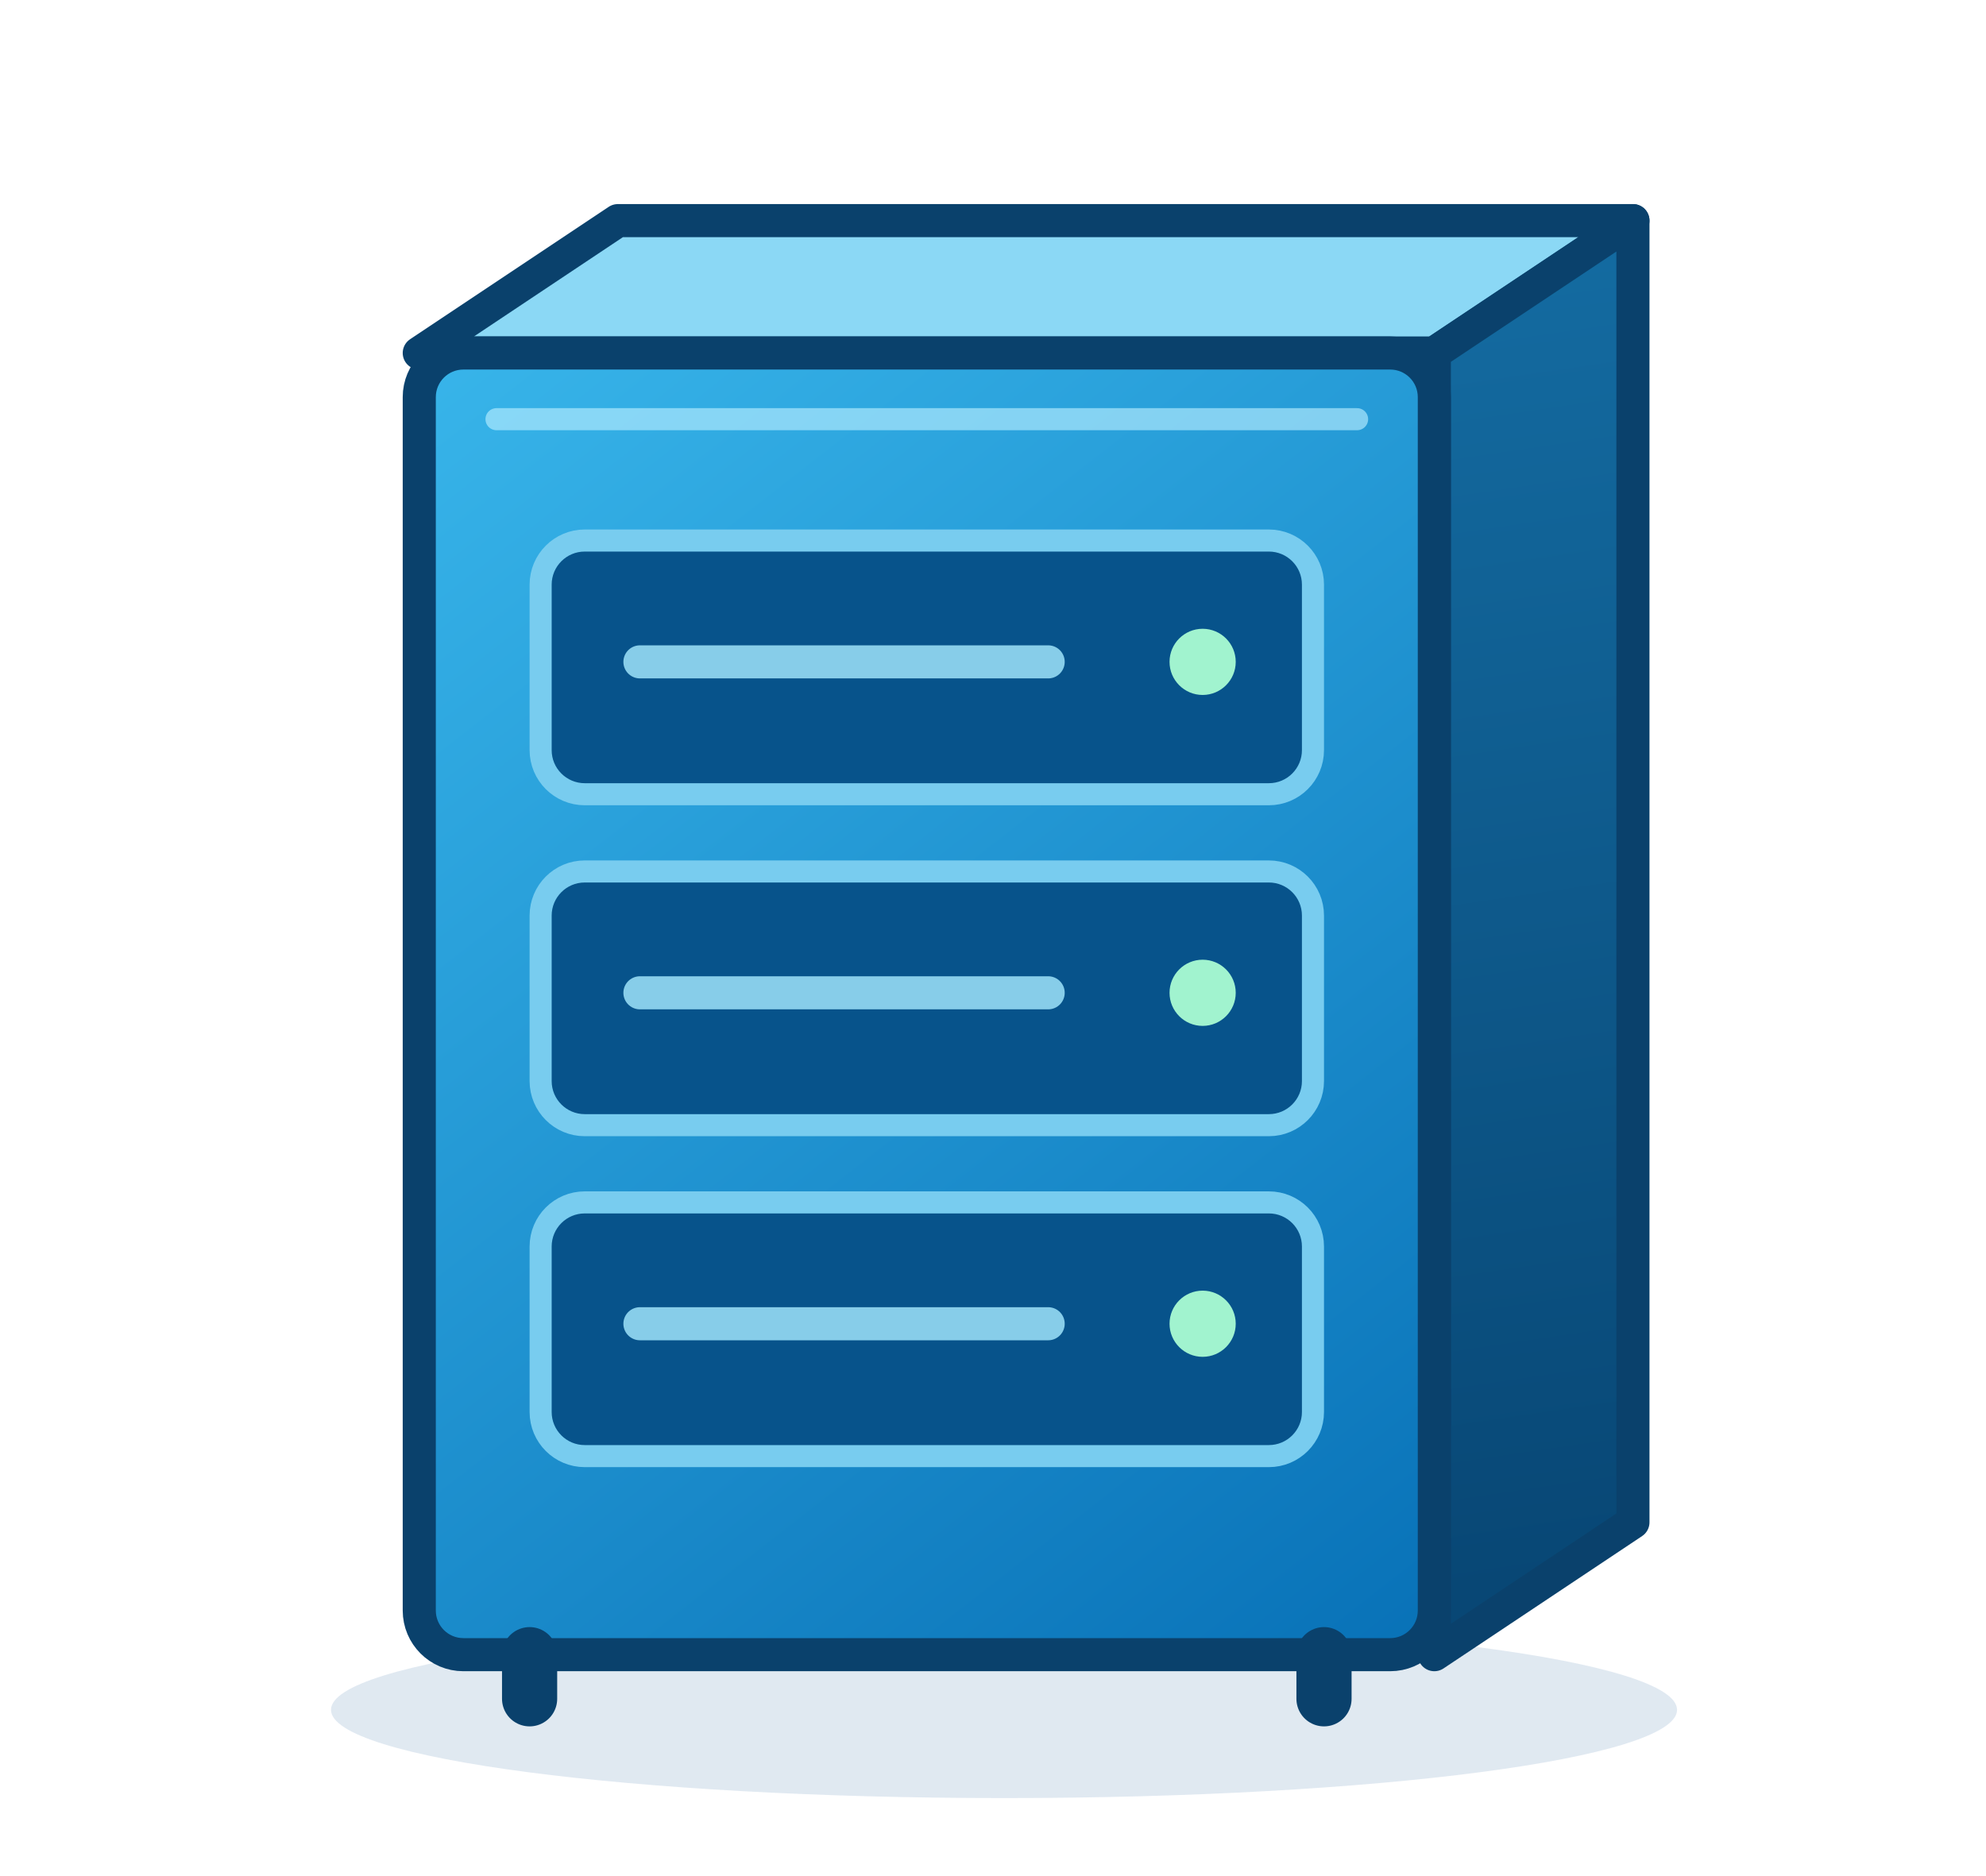
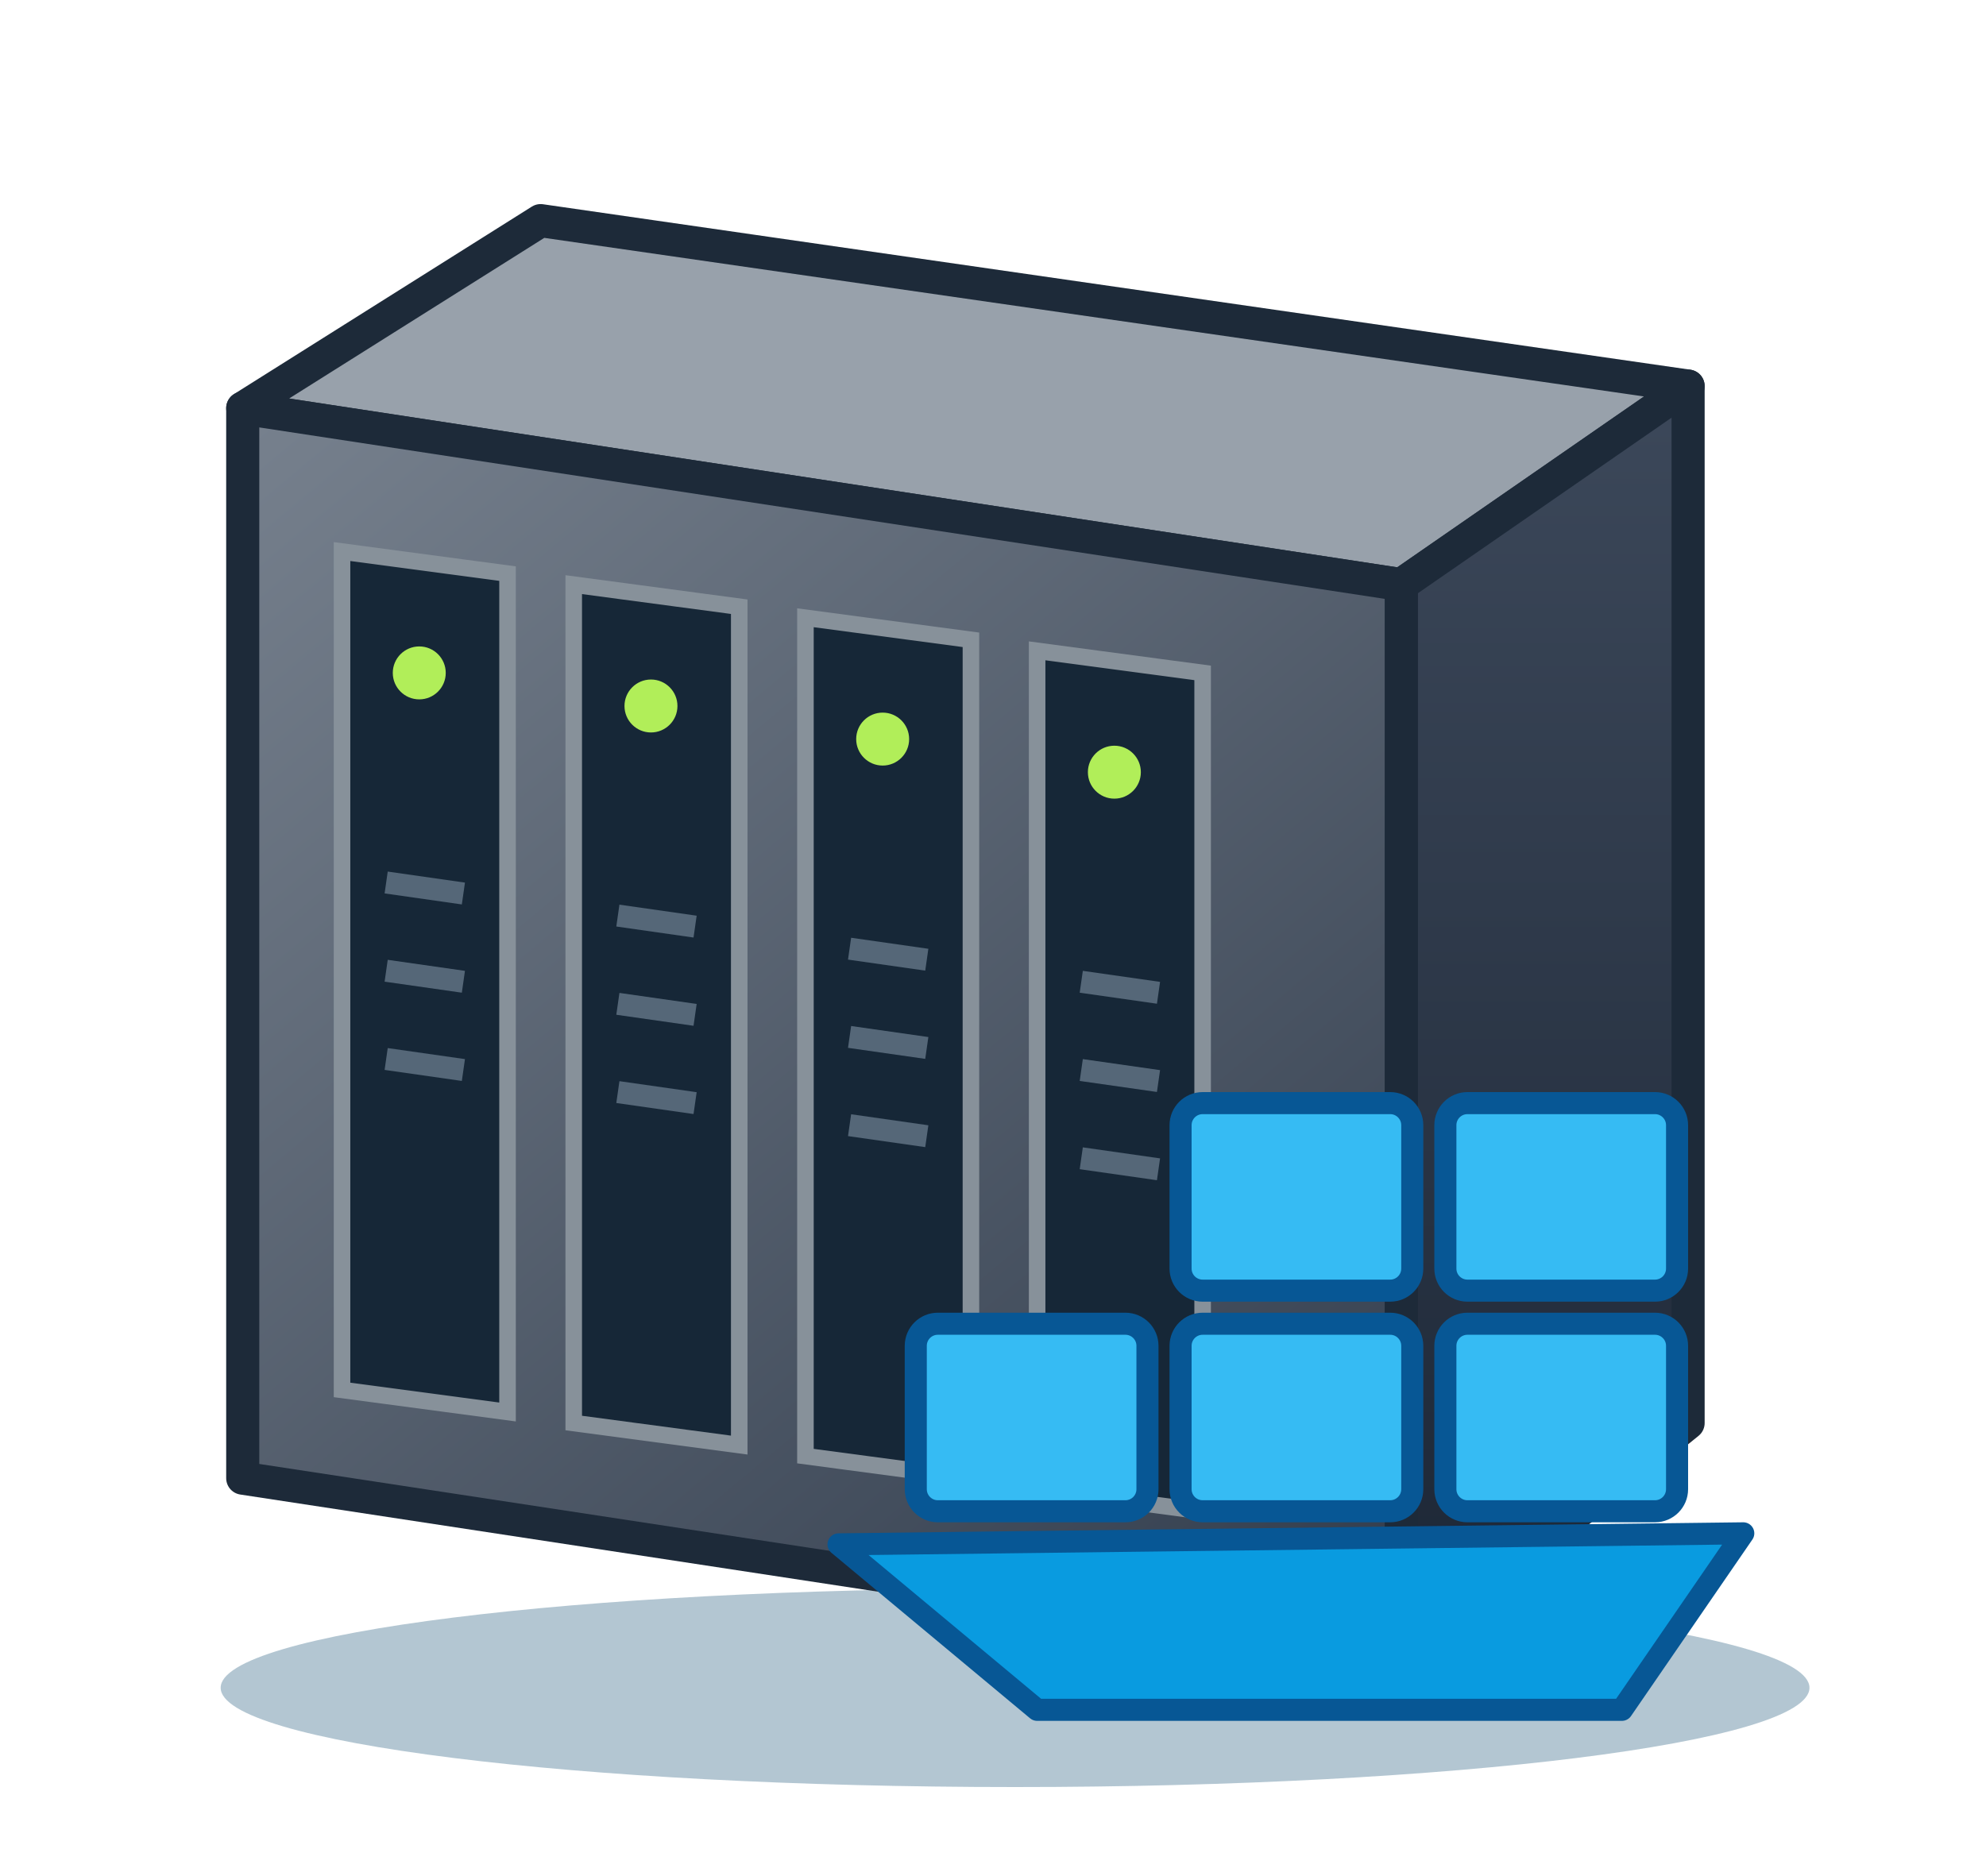
<svg xmlns="http://www.w3.org/2000/svg" viewBox="0 0 180 170" fill="none">
  <defs>
-     <linearGradient id="case" x1="38" y1="32" x2="130" y2="150" gradientUnits="userSpaceOnUse">
-       <stop stop-color="#38b5ea" />
-       <stop offset="1" stop-color="#0871b7" />
+     <linearGradient id="front" x1="30" y1="30" x2="130" y2="150" gradientUnits="userSpaceOnUse">
+       <stop stop-color="#77818e" />
+       <stop offset="1" stop-color="#303b4b" />
    </linearGradient>
-     <linearGradient id="edge" x1="130" y1="20" x2="148" y2="142" gradientUnits="userSpaceOnUse">
-       <stop stop-color="#146ca2" />
-       <stop offset="1" stop-color="#084775" />
+     <linearGradient id="side" x2="0" y2="1">
+       <stop stop-color="#3c485a" />
+       <stop offset="1" stop-color="#1c2635" />
    </linearGradient>
  </defs>
-   <ellipse cx="91" cy="155" rx="61" ry="8" fill="#125495" opacity=".13" />
-   <g stroke="#0a416c" stroke-width="3" stroke-linejoin="round">
-     <path d="m38 32 18-12h92l-18 12Z" fill="#8bd8f5" />
-     <path d="m130 32 18-12v118l-18 12Z" fill="url(#edge)" />
-     <rect x="38" y="32" width="92" height="118" rx="4" fill="url(#case)" />
+   <ellipse cx="92" cy="153" rx="72" ry="9" fill="#004168" opacity=".3" />
+   <path d="m22 37 27-17 104 15-26 18Z" fill="#98a1ab" stroke="#1d2a39" stroke-width="3" stroke-linejoin="round" />
+   <path d="m127 53 26-18v94l-26 21Z" fill="url(#side)" stroke="#1d2a39" stroke-width="3" stroke-linejoin="round" />
+   <path d="m22 37 105 16v97L22 134Z" fill="url(#front)" stroke="#1d2a39" stroke-width="3" stroke-linejoin="round" />
+   <g fill="#162737" stroke="#87919a" stroke-width="1.5">
+     <path d="m31 50 15 2v76l-15-2Z" />
+     <path d="m52 53 15 2v76l-15-2Z" />
+     <path d="m73 56 15 2v76l-15-2Z" />
+     <path d="m94 59 15 2v76l-15-2Z" />
  </g>
-   <path d="M45 38h78" stroke="#b6edff" stroke-width="2" stroke-linecap="round" opacity=".65" />
-   <g fill="#07538b" stroke="#78ccef" stroke-width="2">
-     <rect x="49" y="49" width="70" height="23" rx="4" />
-     <rect x="49" y="79" width="70" height="23" rx="4" />
-     <rect x="49" y="109" width="70" height="23" rx="4" />
+   <g fill="#b1ee59">
+     <circle cx="38" cy="61" r="2.4" />
+     <circle cx="59" cy="64" r="2.4" />
+     <circle cx="80" cy="67" r="2.4" />
+     <circle cx="101" cy="70" r="2.4" />
  </g>
-   <g stroke="#87cde9" stroke-width="3" stroke-linecap="round">
-     <path d="M58 60h37M58 90h37M58 120h37" />
+   <g stroke="#556778" stroke-width="2">
+     <path d="m35 80 7 1m-7 7 7 1m-7 7 7 1m14-14 7 1m-7 7 7 1m-7 7 7 1m14-14 7 1m-7 7 7 1m-7 7 7 1m14-14 7 1m-7 7 7 1m-7 7 7 1" />
  </g>
-   <g fill="#a1f3cf">
-     <circle cx="109" cy="60" r="3" />
-     <circle cx="109" cy="90" r="3" />
-     <circle cx="109" cy="120" r="3" />
+   <g fill="#36bbf3" stroke="#075795" stroke-width="2" stroke-linejoin="round">
+     <rect x="83" y="120" width="21" height="17" rx="2" />
+     <rect x="107" y="120" width="21" height="17" rx="2" />
+     <rect x="131" y="120" width="21" height="17" rx="2" />
+     <rect x="107" y="100" width="21" height="17" rx="2" />
+     <rect x="131" y="100" width="21" height="17" rx="2" />
  </g>
-   <path d="M48 150v4m72-4v4" stroke="#0a416c" stroke-width="5" stroke-linecap="round" />
+   <path d="m76 140 82-1-11 16H94Z" fill="#099be0" stroke="#075795" stroke-width="2" stroke-linejoin="round" />
</svg>
